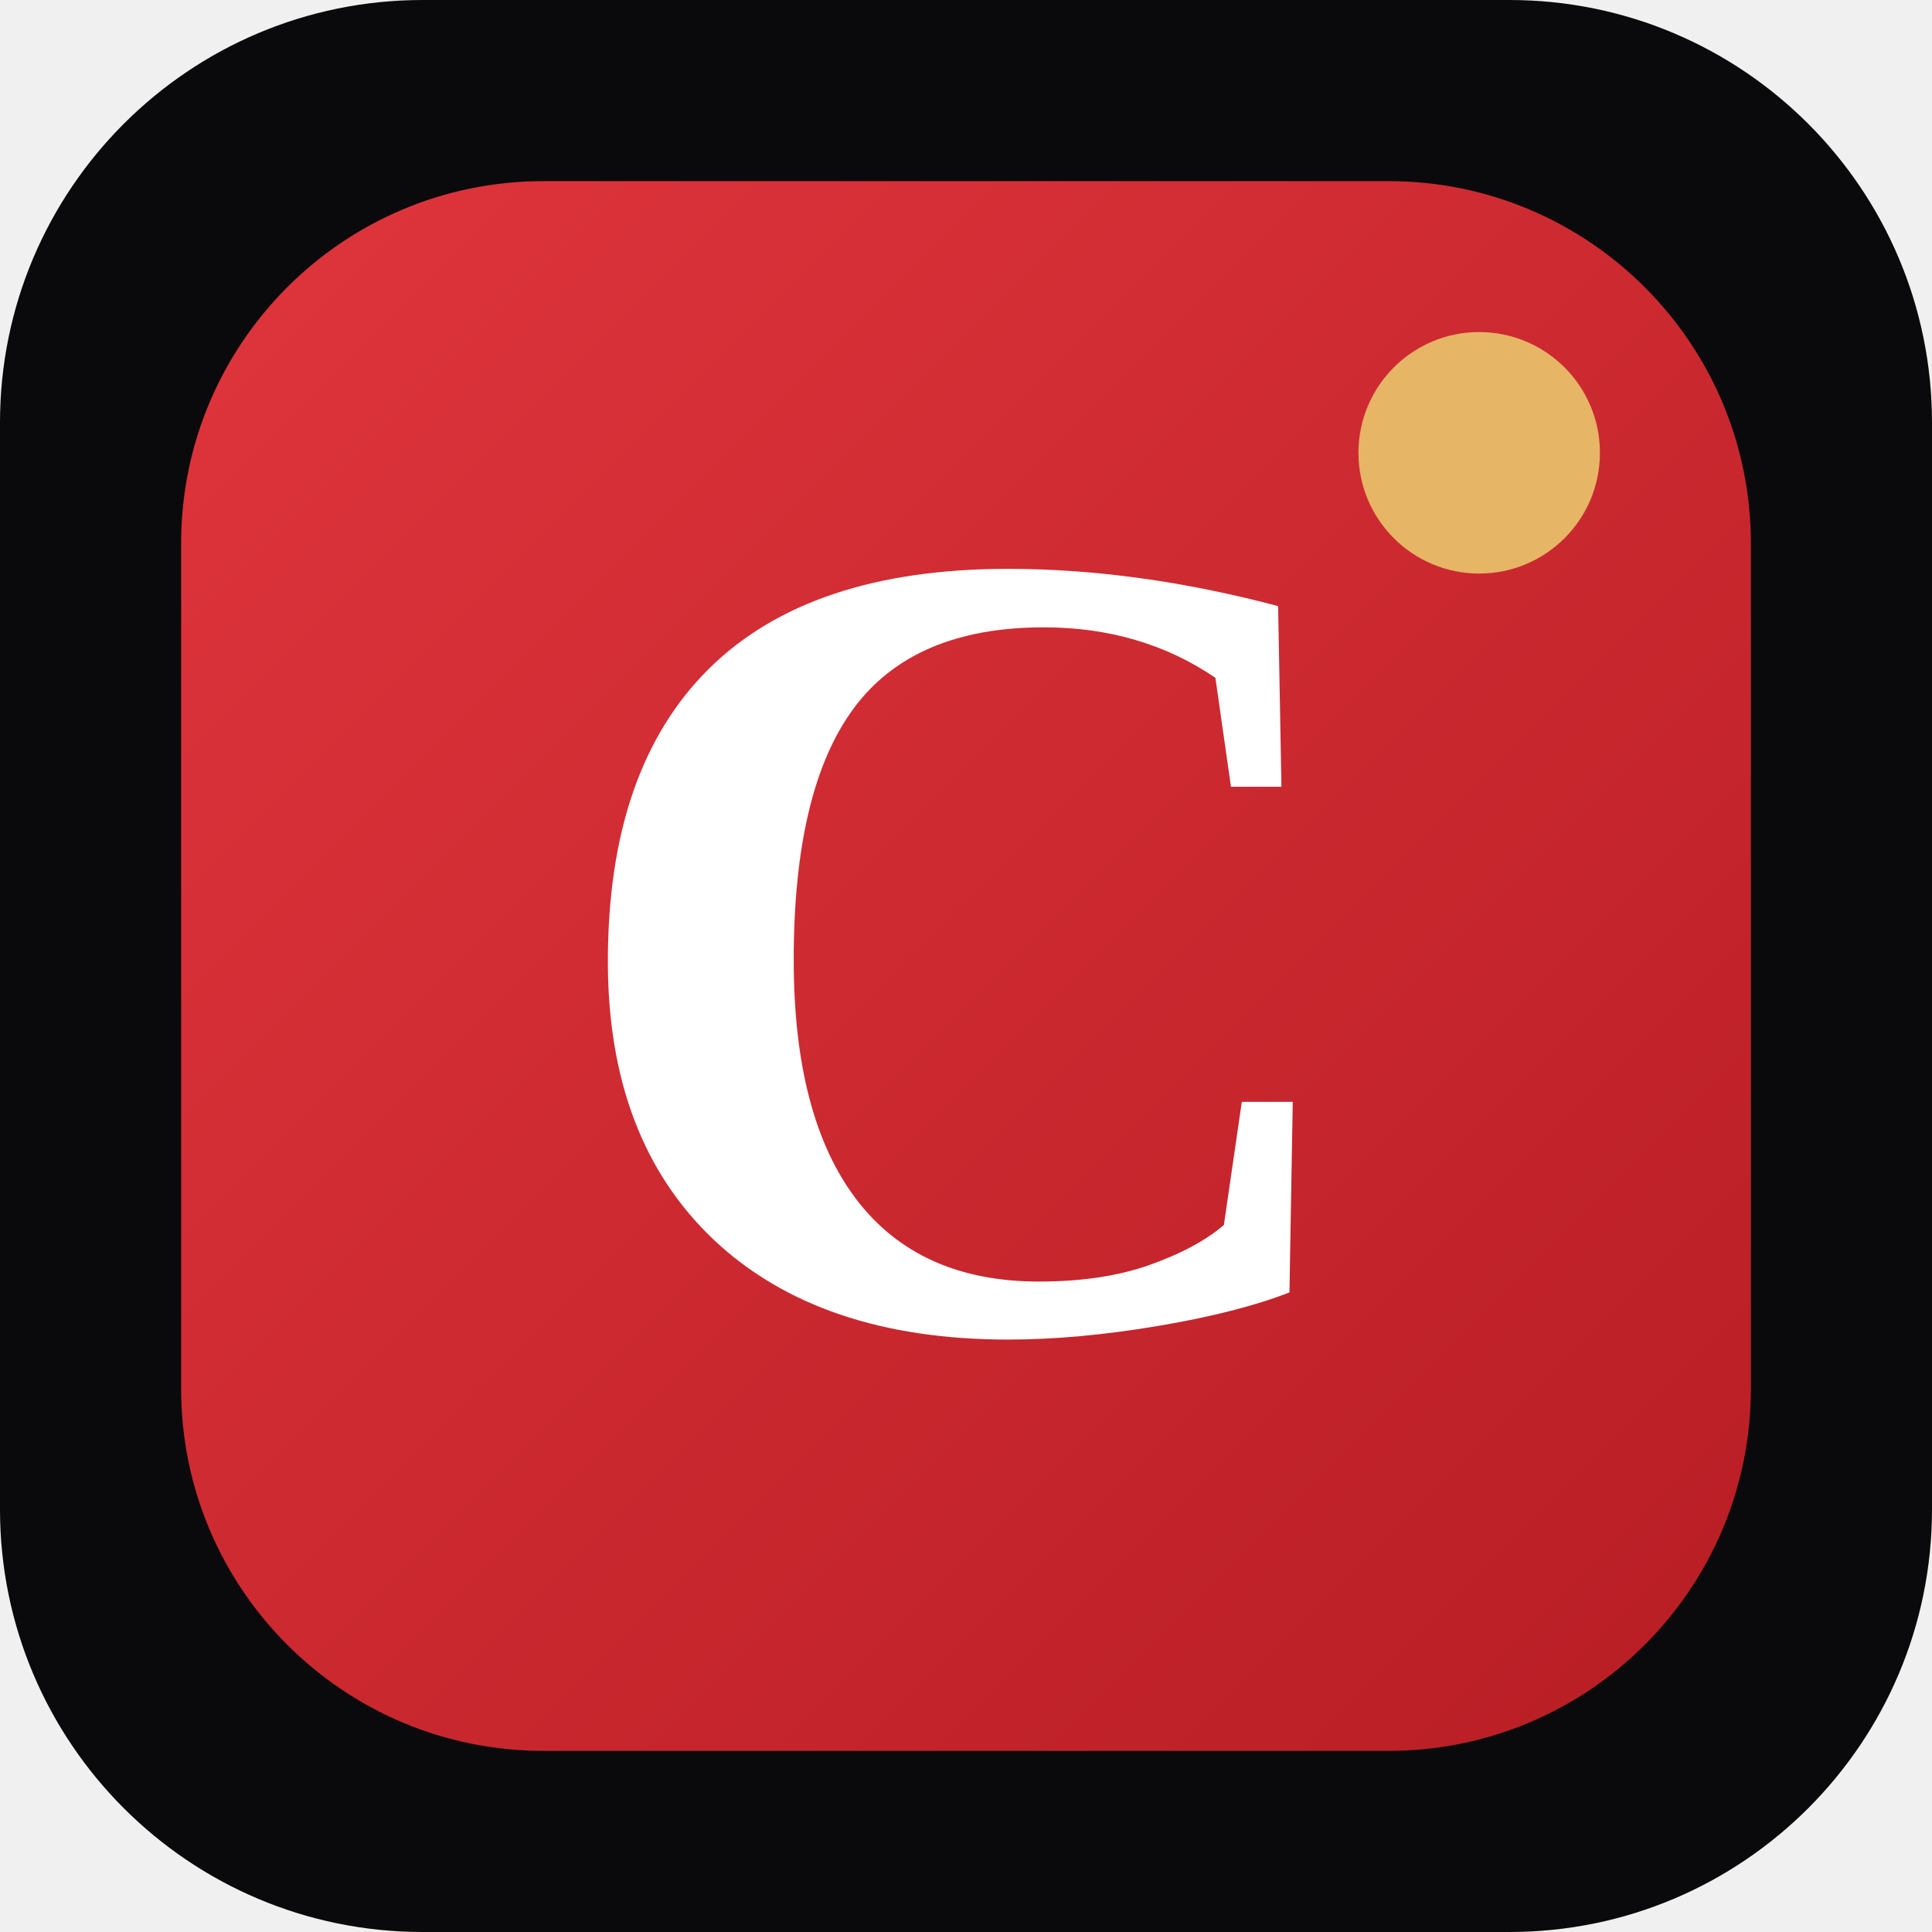
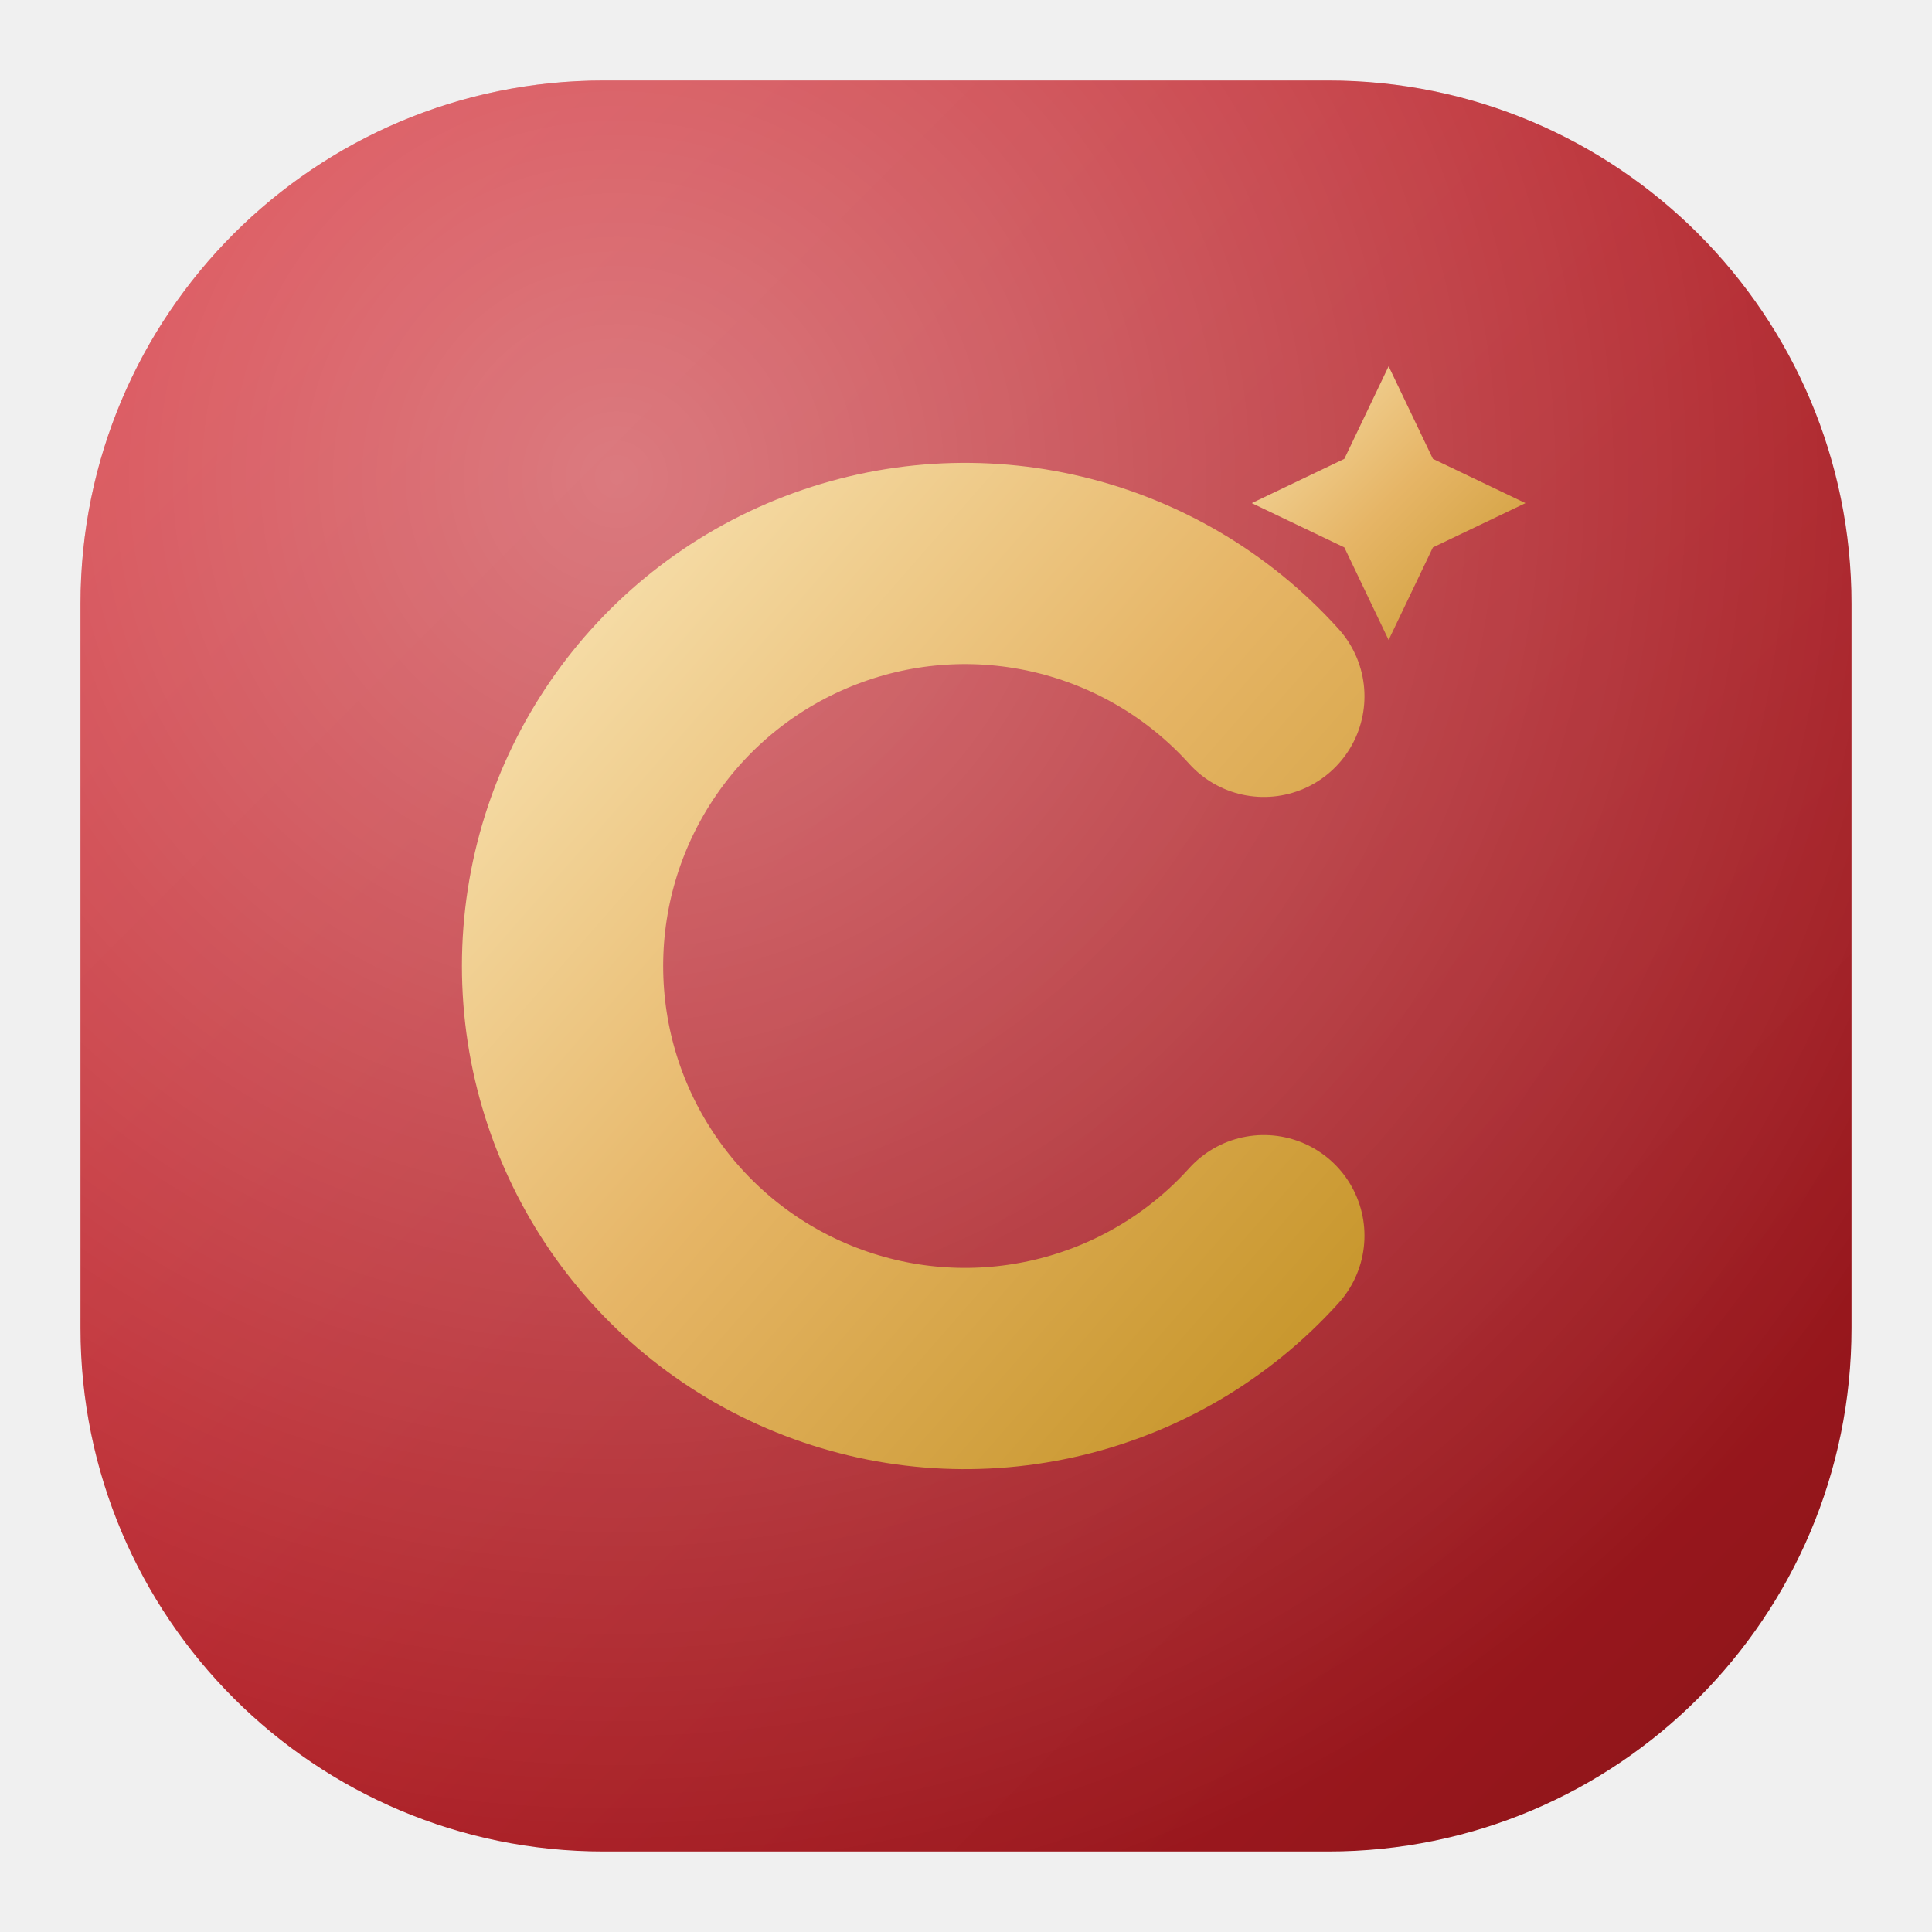
- <svg xmlns="http://www.w3.org/2000/svg" width="64" height="64" viewBox="0 0 64 64">
+ <svg xmlns="http://www.w3.org/2000/svg" width="48" height="48" viewBox="0 0 48 48">
  <defs>
-     <linearGradient id="g" x1="0" y1="0" x2="1" y2="1">
-       <stop offset="0" stop-color="#e0353d" />
-       <stop offset="1" stop-color="#b81d24" />
+     <linearGradient id="badge" x1="0" y1="0" x2="1" y2="1">
+       <stop offset="0" stop-color="#d6262f" />
+       <stop offset="1" stop-color="#8c1419" />
    </linearGradient>
+     <linearGradient id="gold" x1="0" y1="0" x2="1" y2="1">
+       <stop offset="0" stop-color="#f7e0ad" />
+       <stop offset="0.5" stop-color="#e6b566" />
+       <stop offset="1" stop-color="#c9982f" />
+     </linearGradient>
+     <radialGradient id="shine" cx="0.3" cy="0.22" r="0.85">
+       <stop offset="0" stop-color="#ffffff" stop-opacity="0.4" />
+       <stop offset="1" stop-color="#ffffff" stop-opacity="0" />
+     </radialGradient>
  </defs>
-   <rect width="64" height="64" rx="14" fill="#0a0a0c" />
-   <rect x="6" y="6" width="52" height="52" rx="12" fill="url(#g)" />
-   <text x="32" y="44" font-family="Georgia, 'Times New Roman', serif" font-size="38" font-weight="700" text-anchor="middle" fill="#fff">C</text>
-   <circle cx="49" cy="15" r="4" fill="#e6b566" />
+   <rect x="2" y="2" width="44" height="44" rx="13" fill="url(#badge)" />
+   <rect x="2" y="2" width="44" height="44" rx="13" fill="url(#shine)" />
+   <path d="M31.4 30.7 A10 10 0 1 1 31.4 17.3" fill="none" stroke="url(#gold)" stroke-width="5" stroke-linecap="round" />
+   <path d="M34.5 9.1 L35.6 11.4 L37.9 12.5 L35.6 13.6 L34.5 15.9 L33.4 13.6 L31.1 12.5 L33.4 11.4 Z" fill="url(#gold)" />
</svg>
